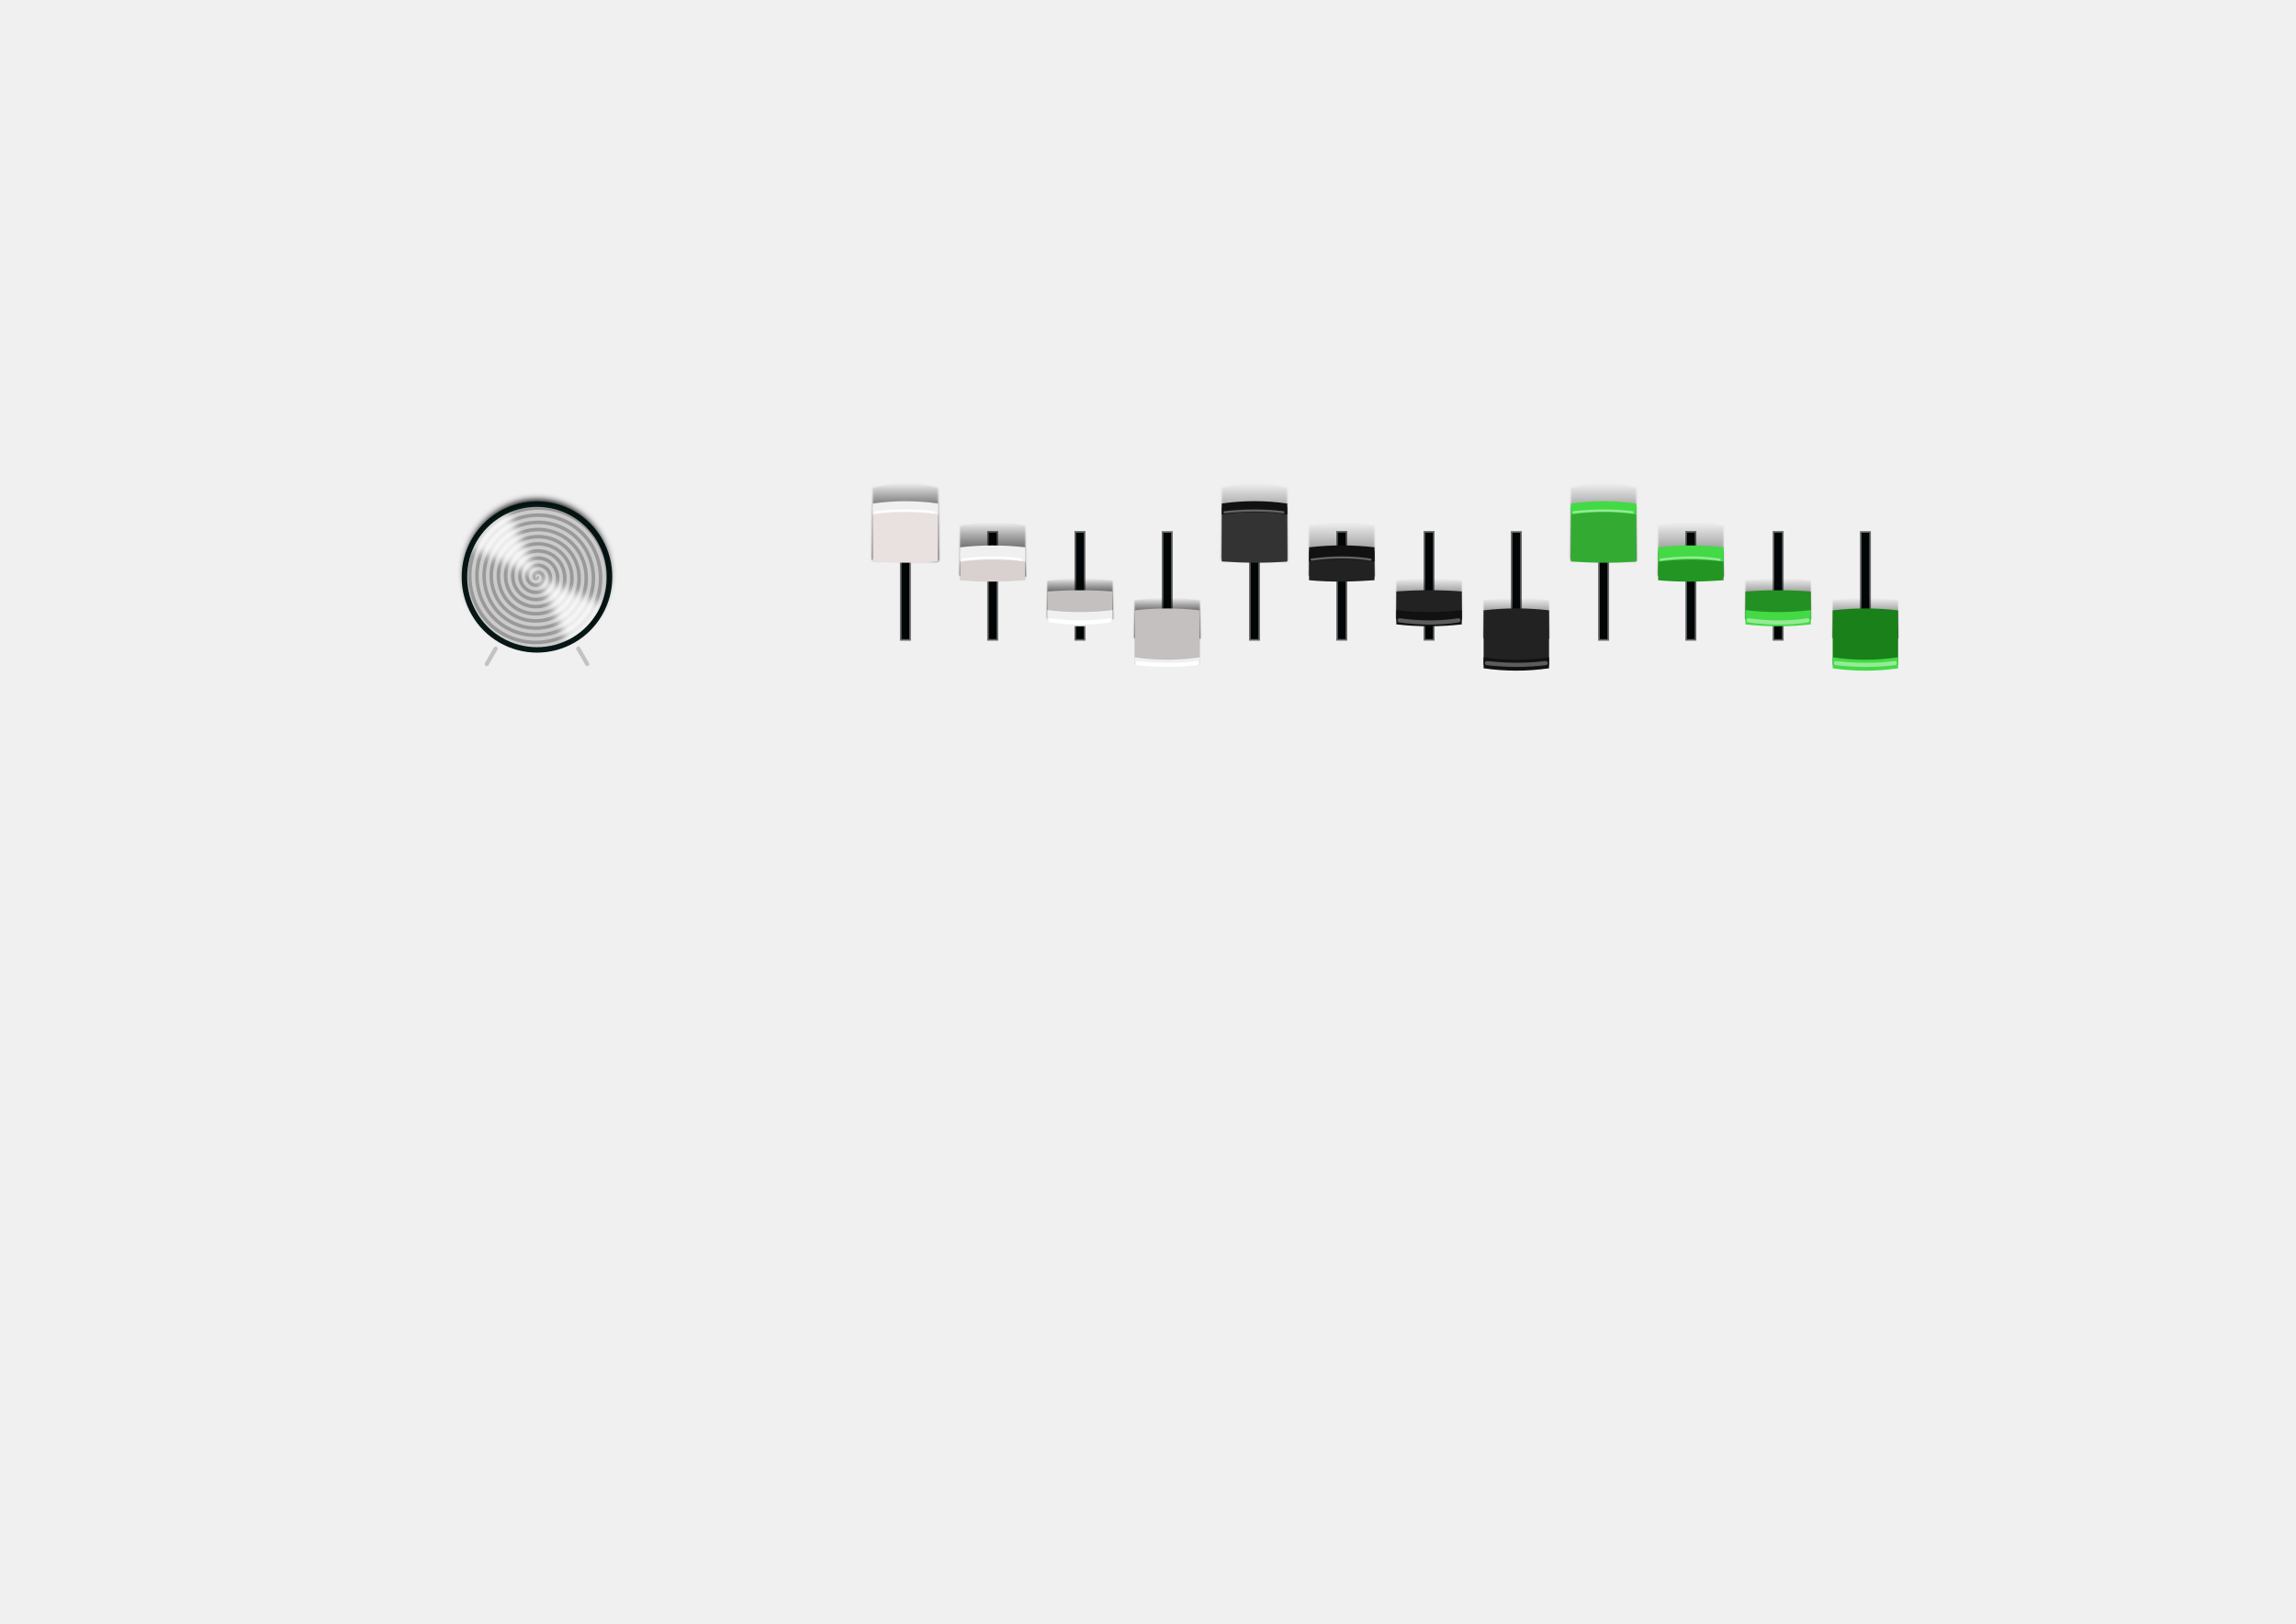
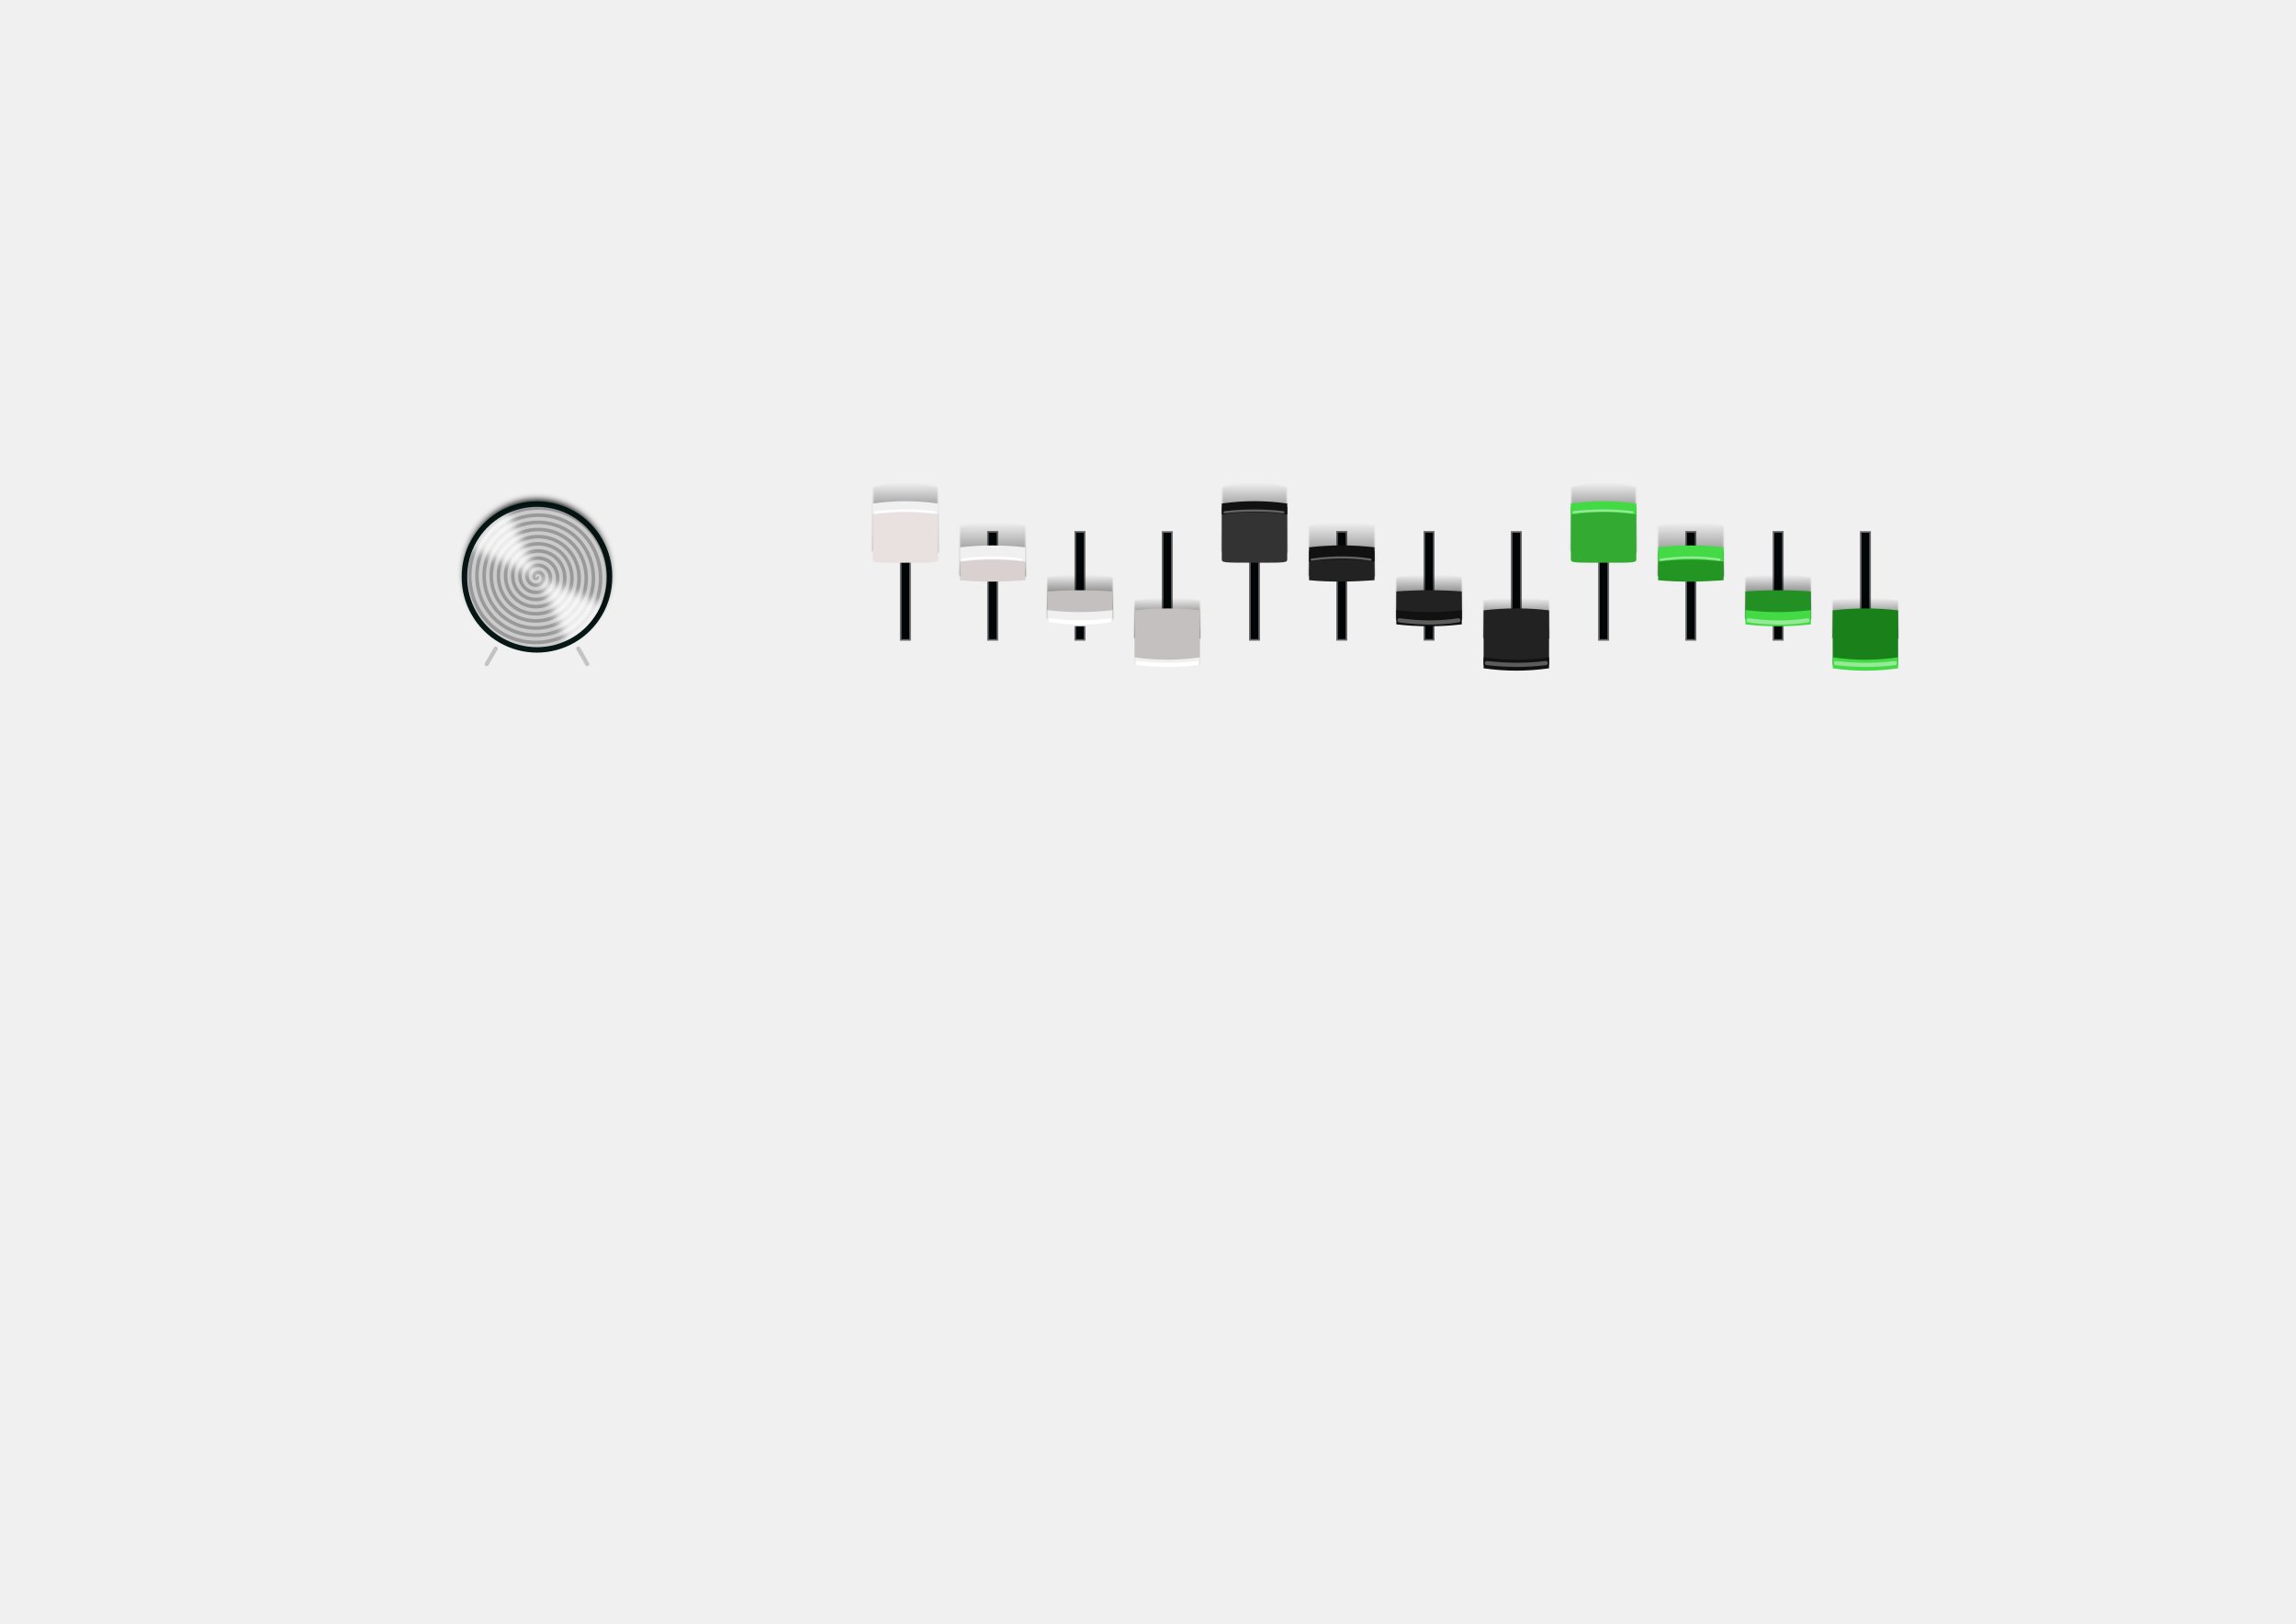
<svg xmlns="http://www.w3.org/2000/svg" xmlns:xlink="http://www.w3.org/1999/xlink" width="1052.362" height="744.094" id="svg2" version="1.1" style="display:inline">
  <defs id="defs4">
    <linearGradient id="linearGradient5118">
      <stop id="stop5120" offset="0" style="stop-color:#000000;stop-opacity:0;" />
      <stop id="stop5122" offset="1" style="stop-color:#000000;stop-opacity:1;" />
    </linearGradient>
    <linearGradient id="linearGradient5064">
      <stop id="stop5066" offset="0" style="stop-color:#000000;stop-opacity:1;" />
      <stop style="stop-color:#000000;stop-opacity:0.498;" offset="0.25" id="stop5070" />
      <stop id="stop5068" offset="1" style="stop-color:#000000;stop-opacity:0;" />
    </linearGradient>
-     <linearGradient id="linearGradient4936">
-       <stop style="stop-color:#000000;stop-opacity:1;" offset="0" id="stop4938" />
-       <stop style="stop-color:#000000;stop-opacity:0;" offset="1" id="stop4940" />
-     </linearGradient>
    <linearGradient id="linearGradient4926">
      <stop style="stop-color:#000000;stop-opacity:1;" offset="0" id="stop4928" />
      <stop style="stop-color:#000000;stop-opacity:0;" offset="1" id="stop4930" />
    </linearGradient>
    <linearGradient id="linearGradient4918">
      <stop style="stop-color:#000000;stop-opacity:0" offset="0" id="stop4920" />
      <stop style="stop-color:#000000;stop-opacity:0;" offset="1" id="stop4922" />
    </linearGradient>
    <filter id="filter3706" color-interpolation-filters="sRGB">
      <feGaussianBlur stdDeviation="2.315" id="feGaussianBlur3708" />
    </filter>
    <clipPath clipPathUnits="userSpaceOnUse" id="clipPath3740">
      <path transform="matrix(0.9619359,0,0,0.9449272,-25.86948,-20.59931)" d="m 323.571,305.932 a 36.786,37.448 0 1 1 -73.571,0 36.786,37.448 0 1 1 73.571,0 z" id="path3742" style="fill:#cccbcb;fill-opacity:1;stroke:none;display:inline" />
    </clipPath>
    <linearGradient xlink:href="#linearGradient4918" id="linearGradient4924" x1="407.96" y1="258.388" x2="416.863" y2="229.094" gradientUnits="userSpaceOnUse" />
    <linearGradient xlink:href="#linearGradient4926" id="linearGradient4932" x1="407.96" y1="258.388" x2="416.863" y2="229.094" gradientUnits="userSpaceOnUse" />
-     <linearGradient xlink:href="#linearGradient4936" id="linearGradient4944" x1="415" y1="257.075" x2="415" y2="223.849" gradientUnits="userSpaceOnUse" gradientTransform="matrix(1,0,0,1.075243,0,-19.34305)" />
    <linearGradient xlink:href="#linearGradient4936-8" id="linearGradient4944-9" x1="415" y1="257.075" x2="415" y2="223.849" gradientUnits="userSpaceOnUse" />
    <linearGradient id="linearGradient4936-8">
      <stop style="stop-color:#000000;stop-opacity:1;" offset="0" id="stop4938-6" />
      <stop style="stop-color:#000000;stop-opacity:0;" offset="1" id="stop4940-9" />
    </linearGradient>
-     <linearGradient gradientTransform="matrix(1,0,0,0.7487424,39.99996,71.76509)" y2="223.849" x2="415" y1="257.075" x1="415" gradientUnits="userSpaceOnUse" id="linearGradient4965" xlink:href="#linearGradient5064" />
    <linearGradient gradientTransform="matrix(1.001488,0,0,0.7487424,39.35732,71.76509)" y2="223.849" x2="415" y1="257.075" x1="415" gradientUnits="userSpaceOnUse" id="linearGradient4965-1" xlink:href="#linearGradient4936-8-2" />
    <linearGradient id="linearGradient4936-8-2">
      <stop style="stop-color:#000000;stop-opacity:1;" offset="0" id="stop4938-6-6" />
      <stop style="stop-color:#000000;stop-opacity:0;" offset="1" id="stop4940-9-6" />
    </linearGradient>
-     <linearGradient y2="223.849" x2="415" y1="257.075" x1="415" gradientTransform="matrix(1,0,0,0.5625258,79.99996,139.0667)" gradientUnits="userSpaceOnUse" id="linearGradient5005" xlink:href="#linearGradient4936-8-2" />
    <linearGradient y2="223.849" x2="415" y1="257.075" x1="415" gradientTransform="matrix(1.001488,0,0,0.5625258,79.38244,139.0667)" gradientUnits="userSpaceOnUse" id="linearGradient5005-0" xlink:href="#linearGradient4936-8-2-1" />
    <linearGradient id="linearGradient4936-8-2-1">
      <stop style="stop-color:#000000;stop-opacity:1;" offset="0" id="stop4938-6-6-1" />
      <stop style="stop-color:#000000;stop-opacity:0;" offset="1" id="stop4940-9-6-2" />
    </linearGradient>
    <linearGradient y2="223.849" x2="415" y1="257.075" x1="415" gradientTransform="matrix(1,0,0,0.5625258,119.9999,148.0727)" gradientUnits="userSpaceOnUse" id="linearGradient5043" xlink:href="#linearGradient4936-8-2-1" />
    <linearGradient xlink:href="#linearGradient4936-1" id="linearGradient4944-6" x1="415" y1="257.075" x2="415" y2="223.849" gradientUnits="userSpaceOnUse" gradientTransform="matrix(1,0,0,1.075243,0,-19.34305)" />
    <linearGradient id="linearGradient4936-1">
      <stop style="stop-color:#000000;stop-opacity:1;" offset="0" id="stop4938-2" />
      <stop style="stop-color:#000000;stop-opacity:0;" offset="1" id="stop4940-8" />
    </linearGradient>
    <linearGradient y2="240.462" x2="415" y1="240.462" x1="431" gradientTransform="matrix(1,0,0,1.075243,0,-19.34304)" gradientUnits="userSpaceOnUse" id="linearGradient5097" xlink:href="#linearGradient5118" spreadMethod="reflect" />
    <linearGradient xlink:href="#linearGradient5118" id="linearGradient5138" gradientUnits="userSpaceOnUse" gradientTransform="matrix(1,0,0,1.075243,-35.17857,-9.432324)" spreadMethod="reflect" x1="431" y1="240.462" x2="415" y2="240.462" />
-     <filter id="filter5210">
-       <feGaussianBlur stdDeviation="0.575" id="feGaussianBlur5212" />
-     </filter>
-     <filter id="filter5214">
-       <feGaussianBlur stdDeviation="0.48" id="feGaussianBlur5216" />
-     </filter>
-     <filter id="filter5218">
-       <feGaussianBlur stdDeviation="0.426" id="feGaussianBlur5220" />
-     </filter>
    <filter id="filter5222">
      <feGaussianBlur stdDeviation="0.426" id="feGaussianBlur5224" />
    </filter>
    <linearGradient xlink:href="#linearGradient4936-5" id="linearGradient4944-1" x1="415" y1="257.075" x2="415" y2="223.849" gradientUnits="userSpaceOnUse" gradientTransform="matrix(1,0,0,1.075243,0,-19.34305)" />
    <linearGradient id="linearGradient4936-5">
      <stop style="stop-color:#000000;stop-opacity:1;" offset="0" id="stop4938-27" />
      <stop style="stop-color:#000000;stop-opacity:0;" offset="1" id="stop4940-83" />
    </linearGradient>
    <filter color-interpolation-filters="sRGB" id="filter5210-6">
      <feGaussianBlur stdDeviation="0.575" id="feGaussianBlur5212-3" />
    </filter>
    <linearGradient gradientTransform="matrix(1,0,0,0.7487424,199.9998,71.76509)" y2="223.849" x2="415" y1="257.075" x1="415" gradientUnits="userSpaceOnUse" id="linearGradient4965-13" xlink:href="#linearGradient5064-2" />
    <linearGradient id="linearGradient5064-2">
      <stop id="stop5066-0" offset="0" style="stop-color:#000000;stop-opacity:1;" />
      <stop style="stop-color:#000000;stop-opacity:0.498;" offset="0.25" id="stop5070-2" />
      <stop id="stop5068-4" offset="1" style="stop-color:#000000;stop-opacity:0;" />
    </linearGradient>
    <filter color-interpolation-filters="sRGB" id="filter5214-4">
      <feGaussianBlur stdDeviation="0.48" id="feGaussianBlur5216-3" />
    </filter>
    <linearGradient y2="223.849" x2="415" y1="257.075" x1="415" gradientTransform="matrix(1,0,0,0.5625258,239.9998,139.0667)" gradientUnits="userSpaceOnUse" id="linearGradient5005-1" xlink:href="#linearGradient4936-8-2-12" />
    <linearGradient id="linearGradient4936-8-2-12">
      <stop style="stop-color:#000000;stop-opacity:1;" offset="0" id="stop4938-6-6-3" />
      <stop style="stop-color:#000000;stop-opacity:0;" offset="1" id="stop4940-9-6-1" />
    </linearGradient>
    <filter color-interpolation-filters="sRGB" id="filter5218-0">
      <feGaussianBlur stdDeviation="0.426" id="feGaussianBlur5220-4" />
    </filter>
    <linearGradient y2="223.849" x2="415" y1="257.075" x1="415" gradientTransform="matrix(1,0,0,0.5625258,279.9998,148.0727)" gradientUnits="userSpaceOnUse" id="linearGradient5043-2" xlink:href="#linearGradient4936-8-2-1-7" />
    <linearGradient id="linearGradient4936-8-2-1-7">
      <stop style="stop-color:#000000;stop-opacity:1;" offset="0" id="stop4938-6-6-1-7" />
      <stop style="stop-color:#000000;stop-opacity:0;" offset="1" id="stop4940-9-6-2-4" />
    </linearGradient>
    <filter color-interpolation-filters="sRGB" id="filter5222-4">
      <feGaussianBlur stdDeviation="0.426" id="feGaussianBlur5224-9" />
    </filter>
    <linearGradient y2="223.849" x2="415" y1="257.075" x1="415" gradientTransform="matrix(1,0,0,1.075243,159.9998,-19.34305)" gradientUnits="userSpaceOnUse" id="linearGradient5267" xlink:href="#linearGradient4936-5" />
-     <linearGradient y2="223.849" x2="415" y1="257.075" x1="415" gradientTransform="matrix(1,0,0,0.5625258,119.9999,148.0727)" gradientUnits="userSpaceOnUse" id="linearGradient5043-3" xlink:href="#linearGradient4936-8-2-1-2" />
-     <linearGradient id="linearGradient4936-8-2-1-2">
-       <stop style="stop-color:#000000;stop-opacity:1;" offset="0" id="stop4938-6-6-1-9" />
-       <stop style="stop-color:#000000;stop-opacity:0;" offset="1" id="stop4940-9-6-2-9" />
-     </linearGradient>
-     <filter color-interpolation-filters="sRGB" id="filter5222-6">
-       <feGaussianBlur stdDeviation="0.426" id="feGaussianBlur5224-1" />
-     </filter>
-     <linearGradient y2="223.849" x2="415" y1="257.075" x1="415" gradientTransform="matrix(1,0,0,0.5625258,79.99996,139.0667)" gradientUnits="userSpaceOnUse" id="linearGradient5005-2" xlink:href="#linearGradient4936-8-2-0" />
-     <linearGradient id="linearGradient4936-8-2-0">
-       <stop style="stop-color:#000000;stop-opacity:1;" offset="0" id="stop4938-6-6-4" />
-       <stop style="stop-color:#000000;stop-opacity:0;" offset="1" id="stop4940-9-6-5" />
-     </linearGradient>
-     <filter color-interpolation-filters="sRGB" id="filter5218-8">
-       <feGaussianBlur stdDeviation="0.426" id="feGaussianBlur5220-8" />
-     </filter>
-     <linearGradient gradientTransform="matrix(1,0,0,0.7487424,39.99996,71.76509)" y2="223.849" x2="415" y1="257.075" x1="415" gradientUnits="userSpaceOnUse" id="linearGradient4965-2" xlink:href="#linearGradient5064-7" />
    <linearGradient id="linearGradient5064-7">
      <stop id="stop5066-8" offset="0" style="stop-color:#000000;stop-opacity:1;" />
      <stop style="stop-color:#000000;stop-opacity:0.498;" offset="0.25" id="stop5070-0" />
      <stop id="stop5068-47" offset="1" style="stop-color:#000000;stop-opacity:0;" />
    </linearGradient>
-     <filter color-interpolation-filters="sRGB" id="filter5214-1">
-       <feGaussianBlur stdDeviation="0.48" id="feGaussianBlur5216-9" />
-     </filter>
    <linearGradient xlink:href="#linearGradient4936-7" id="linearGradient4944-8" x1="415" y1="257.075" x2="415" y2="223.849" gradientUnits="userSpaceOnUse" gradientTransform="matrix(1,0,0,1.075243,0,-19.34305)" />
    <linearGradient id="linearGradient4936-7">
      <stop style="stop-color:#000000;stop-opacity:1;" offset="0" id="stop4938-7" />
      <stop style="stop-color:#000000;stop-opacity:0;" offset="1" id="stop4940-7" />
    </linearGradient>
-     <filter color-interpolation-filters="sRGB" id="filter5210-64">
-       <feGaussianBlur stdDeviation="0.575" id="feGaussianBlur5212-6" />
-     </filter>
-     <linearGradient y2="223.849" x2="415" y1="257.075" x1="415" gradientTransform="matrix(1,0,0,1.075243,0,-19.34305)" gradientUnits="userSpaceOnUse" id="linearGradient5380" xlink:href="#linearGradient4936-7" />
    <linearGradient y2="223.849" x2="415" y1="257.075" x1="415" gradientTransform="matrix(1,0,0,0.5625258,439.9998,148.0727)" gradientUnits="userSpaceOnUse" id="linearGradient5043-2-8" xlink:href="#linearGradient4936-8-2-1-7-0" />
    <linearGradient id="linearGradient4936-8-2-1-7-0">
      <stop style="stop-color:#000000;stop-opacity:1;" offset="0" id="stop4938-6-6-1-7-9" />
      <stop style="stop-color:#000000;stop-opacity:0;" offset="1" id="stop4940-9-6-2-4-4" />
    </linearGradient>
    <filter color-interpolation-filters="sRGB" id="filter5222-4-6">
      <feGaussianBlur stdDeviation="0.426" id="feGaussianBlur5224-9-7" />
    </filter>
    <linearGradient y2="223.849" x2="415" y1="257.075" x1="415" gradientTransform="matrix(1,0,0,0.5625258,399.9998,139.0667)" gradientUnits="userSpaceOnUse" id="linearGradient5005-1-4" xlink:href="#linearGradient4936-8-2-12-0" />
    <linearGradient id="linearGradient4936-8-2-12-0">
      <stop style="stop-color:#000000;stop-opacity:1;" offset="0" id="stop4938-6-6-3-8" />
      <stop style="stop-color:#000000;stop-opacity:0;" offset="1" id="stop4940-9-6-1-6" />
    </linearGradient>
    <filter color-interpolation-filters="sRGB" id="filter5218-0-0">
      <feGaussianBlur stdDeviation="0.426" id="feGaussianBlur5220-4-1" />
    </filter>
    <linearGradient gradientTransform="matrix(1,0,0,0.7487424,359.9998,71.76509)" y2="223.849" x2="415" y1="257.075" x1="415" gradientUnits="userSpaceOnUse" id="linearGradient4965-13-9" xlink:href="#linearGradient5064-2-4" />
    <linearGradient id="linearGradient5064-2-4">
      <stop id="stop5066-0-7" offset="0" style="stop-color:#000000;stop-opacity:1;" />
      <stop style="stop-color:#000000;stop-opacity:0.498;" offset="0.25" id="stop5070-2-8" />
      <stop id="stop5068-4-8" offset="1" style="stop-color:#000000;stop-opacity:0;" />
    </linearGradient>
    <filter color-interpolation-filters="sRGB" id="filter5214-4-8">
      <feGaussianBlur stdDeviation="0.48" id="feGaussianBlur5216-3-3" />
    </filter>
    <linearGradient y2="223.849" x2="415" y1="257.075" x1="415" gradientTransform="matrix(1,0,0,1.075243,159.9998,-19.34305)" gradientUnits="userSpaceOnUse" id="linearGradient5267-0" xlink:href="#linearGradient4936-5-8" />
    <linearGradient id="linearGradient4936-5-8">
      <stop style="stop-color:#000000;stop-opacity:1;" offset="0" id="stop4938-27-2" />
      <stop style="stop-color:#000000;stop-opacity:0;" offset="1" id="stop4940-83-5" />
    </linearGradient>
    <filter color-interpolation-filters="sRGB" id="filter5210-6-5">
      <feGaussianBlur stdDeviation="0.575" id="feGaussianBlur5212-3-9" />
    </filter>
    <linearGradient y2="223.849" x2="415" y1="257.075" x1="415" gradientTransform="matrix(1,0,0,1.075243,-398.6202,-239.3314)" gradientUnits="userSpaceOnUse" id="linearGradient5498" xlink:href="#linearGradient4936-5-8" />
    <linearGradient xlink:href="#linearGradient4936-5-8" id="linearGradient5634" gradientUnits="userSpaceOnUse" gradientTransform="matrix(1,0,0,1.075243,319.9998,-19.34305)" x1="415" y1="257.075" x2="415" y2="223.849" />
    <filter id="filter5695">
      <feGaussianBlur stdDeviation="1.758" id="feGaussianBlur5697" />
    </filter>
+     <linearGradient y2="223.849" x2="415" y1="257.075" x1="415" gradientTransform="matrix(1,0,0,0.5625258,79.99996,139.0667)" gradientUnits="userSpaceOnUse" id="linearGradient5005-01" xlink:href="#linearGradient4936-8-2-01" />
+     <linearGradient id="linearGradient4936-8-2-01">
+       <stop style="stop-color:#000000;stop-opacity:1;" offset="0" id="stop4938-6-6-37" />
+       <stop style="stop-color:#000000;stop-opacity:0;" offset="1" id="stop4940-9-6-7" />
+     </linearGradient>
+     <filter color-interpolation-filters="sRGB" id="filter5218-2">
+       <feGaussianBlur stdDeviation="0.426" id="feGaussianBlur5220-6" />
+     </filter>
+     <linearGradient y2="223.849" x2="415" y1="257.075" x1="415" gradientTransform="matrix(1,0,0,0.5625258,79.99996,139.0667)" gradientUnits="userSpaceOnUse" id="linearGradient3131" xlink:href="#linearGradient4936-8-2-01" />
+     <linearGradient gradientTransform="matrix(1,0,0,0.7487424,39.99996,71.76509)" y2="223.849" x2="415" y1="257.075" x1="415" gradientUnits="userSpaceOnUse" id="linearGradient4965-4" xlink:href="#linearGradient5064-4" />
+     <linearGradient id="linearGradient5064-4">
+       <stop id="stop5066-3" offset="0" style="stop-color:#000000;stop-opacity:1;" />
+       <stop style="stop-color:#000000;stop-opacity:0.498;" offset="0.25" id="stop5070-9" />
+       <stop id="stop5068-7" offset="1" style="stop-color:#000000;stop-opacity:0;" />
+     </linearGradient>
+     <filter color-interpolation-filters="sRGB" id="filter5214-2">
+       <feGaussianBlur stdDeviation="0.48" id="feGaussianBlur5216-5" />
+     </filter>
+     <linearGradient y2="223.849" x2="415" y1="257.075" x1="415" gradientTransform="matrix(1,0,0,0.7487424,39.99996,71.76509)" gradientUnits="userSpaceOnUse" id="linearGradient3176" xlink:href="#linearGradient5064-4" />
+     <linearGradient xlink:href="#linearGradient4936-4" id="linearGradient4944-0" x1="415" y1="257.075" x2="415" y2="223.849" gradientUnits="userSpaceOnUse" gradientTransform="matrix(1,0,0,1.075243,0,-19.34305)" />
+     <linearGradient id="linearGradient4936-4">
+       <stop style="stop-color:#000000;stop-opacity:1;" offset="0" id="stop4938-1" />
+       <stop style="stop-color:#000000;stop-opacity:0;" offset="1" id="stop4940-1" />
+     </linearGradient>
+     <filter color-interpolation-filters="sRGB" id="filter5210-3">
+       <feGaussianBlur stdDeviation="0.575" id="feGaussianBlur5212-5" />
+     </filter>
+     <linearGradient y2="223.849" x2="415" y1="257.075" x1="415" gradientTransform="matrix(1,0,0,1.075243,4.8672461e-8,-19.34305)" gradientUnits="userSpaceOnUse" id="linearGradient3222" xlink:href="#linearGradient4936-4" />
  </defs>
  <g id="layer2" style="display:none">
    <rect style="fill:#e4080a;fill-opacity:1;stroke:#000000;stroke-width:0;stroke-linecap:butt;stroke-linejoin:miter;stroke-miterlimit:4;stroke-opacity:0.557;stroke-dasharray:none;stroke-dashoffset:0" id="rect2816" width="874.507" height="211.685" x="23.639" y="198.966" />
  </g>
  <g id="layer11">
-     <path style="fill:url(#linearGradient4944);fill-opacity:1;stroke:none;filter:url(#filter5210)" d="m 400,256.558 0,-33 c 11.508,-2.602 17.267,-3.223 30,0 l 0,33.516 -30,-0.516 z" id="path4934" />
-     <path style="fill:url(#linearGradient4965);fill-opacity:1;stroke:none;display:inline;filter:url(#filter5214)" d="m 440,263.888 0,-22.993 c 11.508,-1.812 17.267,-2.244 30,0 l 0,23.352 -30,-0.36 z" id="path4934-1" />
-     <path style="fill:url(#linearGradient5005);fill-opacity:1;stroke:none;display:inline;filter:url(#filter5218)" d="m 480,283.408 0,-17.274 c 11.508,-1.361 17.267,-1.686 30,0 l 0,17.544 -30,-0.27 z" id="path4934-1-8" />
    <path style="fill:url(#linearGradient5043);fill-opacity:1;stroke:none;display:inline;filter:url(#filter5222)" d="m 520,292.414 0,-17.274 c 11.508,-1.361 17.267,-1.686 30,0 l 0,17.544 -30,-0.27 z" id="path4934-1-8-5" />
-     <path style="fill:url(#linearGradient5267);fill-opacity:1;stroke:none;display:inline;filter:url(#filter5210-6)" d="m 560,256.558 0,-33 c 11.508,-2.602 17.267,-3.223 30,0 l 0,33.516 -30,-0.516 z" id="path4934-6" />
+     <path style="fill:url(#linearGradient5267);fill-opacity:1;stroke:none;display:inline;filter:url(#filter5210-6)" d="m 560,256.558 0,-33 c 11.508,-2.602 17.267,-3.223 30,0 l 0,33.516 -30,-0.516 z" id="path4934-6" transform="matrix(0.9847474,0,0,0.896009,8.770426,22.87691)" />
    <path style="fill:url(#linearGradient4965-13);fill-opacity:1;stroke:none;display:inline;filter:url(#filter5214-4)" d="m 600,263.888 0,-22.993 c 11.508,-1.812 17.267,-2.244 30,0 l 0,23.352 -30,-0.36 z" id="path4934-1-4" />
-     <path style="fill:url(#linearGradient5005-1);fill-opacity:1;stroke:none;display:inline;filter:url(#filter5218-0)" d="m 640,283.408 0,-17.274 c 11.508,-1.361 17.267,-1.686 30,0 l 0,17.544 -30,-0.27 z" id="path4934-1-8-2" />
+     <path style="fill:url(#linearGradient5005-1);fill-opacity:1;stroke:none;display:inline;filter:url(#filter5218-0)" d="m 640,283.408 0,-17.274 c 11.508,-1.361 17.267,-1.686 30,0 l 0,17.544 -30,-0.27 z" id="path4934-1-8-2" transform="matrix(1,0,0,1.085105,0,-24.22934)" />
    <path style="fill:url(#linearGradient5043-2);fill-opacity:1;stroke:none;display:inline;filter:url(#filter5222-4)" d="m 680,292.414 0,-17.274 c 11.508,-1.361 17.267,-1.686 30,0 l 0,17.544 -30,-0.27 z" id="path4934-1-8-5-3" />
-     <path style="fill:url(#linearGradient5380);fill-opacity:1;stroke:none;display:inline;filter:url(#filter5210-64)" d="m 400,256.558 0,-33 c 11.508,-2.602 17.267,-3.223 30,0 l 0,33.516 -30,-0.516 z" id="path4934-9" />
-     <path style="fill:url(#linearGradient4965-2);fill-opacity:1;stroke:none;display:inline;filter:url(#filter5214-1)" d="m 440,263.888 0,-22.993 c 11.508,-1.812 17.267,-2.244 30,0 l 0,23.352 -30,-0.36 z" id="path4934-1-49" />
-     <path style="fill:url(#linearGradient5005-2);fill-opacity:1;stroke:none;display:inline;filter:url(#filter5218-8)" d="m 480,283.408 0,-17.274 c 11.508,-1.361 17.267,-1.686 30,0 l 0,17.544 -30,-0.27 z" id="path4934-1-8-50" />
-     <path style="fill:url(#linearGradient5043-3);fill-opacity:1;stroke:none;display:inline;filter:url(#filter5222-6)" d="m 520,292.414 0,-17.274 c 11.508,-1.361 17.267,-1.686 30,0 l 0,17.544 -30,-0.27 z" id="path4934-1-8-5-4" />
-     <rect style="fill:none;stroke:none;display:inline" id="white_0-5" width="40" height="90" x="395" y="221.594" />
-     <rect style="fill:none;stroke:none;display:inline" id="white_1-1" width="40" height="90" x="435" y="221.594" />
-     <rect style="fill:none;stroke:none;display:inline" id="white_2-0" width="40" height="90" x="475" y="221.594" />
-     <path style="fill:url(#linearGradient5634);fill-opacity:1;stroke:none;display:inline;filter:url(#filter5210-6-5)" d="m 720,256.558 0,-33 c 11.508,-2.602 17.267,-3.223 30,0 l 0,33.516 -30,-0.516 z" id="path4934-6-1" />
+     <path style="fill:url(#linearGradient5634);fill-opacity:1;stroke:none;display:inline;filter:url(#filter5210-6-5)" d="m 720,256.558 0,-33 c 11.508,-2.602 17.267,-3.223 30,0 l 0,33.516 -30,-0.516 z" id="path4934-6-1" transform="matrix(0.9847474,0,0,0.896009,11.21085,22.87691)" />
    <path style="fill:url(#linearGradient4965-13-9);fill-opacity:1;stroke:none;display:inline;filter:url(#filter5214-4-8)" d="m 760,263.888 0,-22.993 c 11.508,-1.812 17.267,-2.244 30,0 l 0,23.352 -30,-0.36 z" id="path4934-1-4-6" />
-     <path style="fill:url(#linearGradient5005-1-4);fill-opacity:1;stroke:none;display:inline;filter:url(#filter5218-0-0)" d="m 800,283.408 0,-17.274 c 11.508,-1.361 17.267,-1.686 30,0 l 0,17.544 -30,-0.27 z" id="path4934-1-8-2-1" />
+     <path style="fill:url(#linearGradient5005-1-4);fill-opacity:1;stroke:none;display:inline;filter:url(#filter5218-0-0)" d="m 800,283.408 0,-17.274 c 11.508,-1.361 17.267,-1.686 30,0 l 0,17.544 -30,-0.27 z" id="path4934-1-8-2-1" transform="matrix(1,0,0,1.085105,0,-24.22934)" />
    <path style="fill:url(#linearGradient5043-2-8);fill-opacity:1;stroke:none;display:inline;filter:url(#filter5222-4-6)" d="m 840,292.414 0,-17.274 c 11.508,-1.361 17.267,-1.686 30,0 l 0,17.544 -30,-0.27 z" id="path4934-1-8-5-3-2" />
    <path style="fill:#000000;fill-opacity:1;stroke:none;display:inline;filter:url(#filter5695)" id="path4065-2" d="m 323.571,305.932 a 36.786,37.448 0 1 1 -73.571,0 36.786,37.448 0 1 1 73.571,0 z" transform="matrix(0.903395,0,0,0.8874163,-12.95675,-9.163013)" />
+     <path style="fill:url(#linearGradient3131);fill-opacity:1;stroke:none;display:inline;filter:url(#filter5218-2)" d="m 480,283.408 0,-17.274 c 11.508,-1.361 17.267,-1.686 30,0 l 0,17.544 -30,-0.27 z" id="path4934-1-8" transform="matrix(1,0,0,1.085105,0,-24.22934)" />
+     <path style="fill:url(#linearGradient3176);fill-opacity:1;stroke:none;display:inline;filter:url(#filter5214-2)" d="m 440,263.888 0,-22.993 c 11.508,-1.812 17.267,-2.244 30,0 l 0,23.352 -30,-0.36 z" id="path4934-1" />
+     <path style="fill:url(#linearGradient3222);fill-opacity:1;stroke:none;display:inline;filter:url(#filter5210-3)" d="m 400,256.558 0,-33 c 11.508,-2.602 17.267,-3.223 30,0 l 0,33.516 -30,-0.516 z" id="path4934" transform="matrix(0.9847474,0,0,0.896009,6.329846,22.87691)" />
  </g>
  <g id="layer1" transform="translate(0,-308.2677)" style="display:inline">
    <rect style="fill:#000607;fill-opacity:1;stroke:#000000;stroke-width:1.456;stroke-linecap:butt;stroke-linejoin:miter;stroke-miterlimit:4;stroke-opacity:0.557;stroke-dasharray:none;stroke-dashoffset:0" id="rect3594-0-0" width="3.574" height="48.779" x="413.213" y="552.377" />
-     <path style="fill:#e9e0e0;fill-opacity:1;stroke:none" d="m 400,565.587 0,-25 30,0 0,25 c -10,0.845 -20,0.666 -30,0 z" id="path3786-0" />
+     <path style="fill:#e9e0e0;fill-opacity:1;stroke:none" d="m 400,564.29 0,-23.703 30,0 0,23.703 c 0,1.96 2.2e-4,1.827 -15,1.864 -15,0.036 -15,0.031 -15,-1.864 z" id="path3786-0" />
    <path style="fill:#f0f0f0;fill-opacity:1;stroke:none" d="m 400,544.082 c 10,-1.494 20,-1.494 30,0 l 0,-5.051 c -10,-1.444 -20,-1.444 -30,0 l 0,5.051 z" id="path3792-0" />
    <rect style="fill:#000607;fill-opacity:1;stroke:#000000;stroke-width:1.456;stroke-linecap:butt;stroke-linejoin:miter;stroke-miterlimit:4;stroke-opacity:0.557;stroke-dasharray:none;stroke-dashoffset:0" id="rect3594-0-8-3" width="3.574" height="48.779" x="453.213" y="552.362" />
    <path style="fill:#d9d0d0;fill-opacity:1;stroke:none" d="m 440,574.176 c 10.096,0.963 20.071,0.713 30,0 l 0,-13.303 -30,0 0,13.303 z" id="path3808-3" />
    <path style="fill:#f0f0f0;fill-opacity:1;stroke:none" d="m 440,565.65 c 10,-1.214 20,-1.214 30,0 l 0,-6.562 c -10,-1.145 -20,-1.145 -30,0 l 0,6.562 z" id="path3810-5" />
    <rect style="fill:#000607;fill-opacity:1;stroke:#000000;stroke-width:1.456;stroke-linecap:butt;stroke-linejoin:miter;stroke-miterlimit:4;stroke-opacity:0.557;stroke-dasharray:none;stroke-dashoffset:0" id="rect3594-0-8-4-1" width="3.574" height="48.779" x="493.213" y="-601.141" transform="scale(1,-1)" />
    <path style="fill:#c4c0c0;fill-opacity:1;stroke:none" d="m 480,579.326 c 10.082,-0.742 20.086,-0.773 30,0 l 0,13.303 -30,0 0,-13.303 z" id="path3808-9-0" />
    <path style="fill:#f0f0f0;fill-opacity:1;stroke:none" d="m 480,587.853 c 10,1.214 20,1.214 30,0 l 0,6.562 c -10,1.145 -20,1.145 -30,0 l 0,-6.562 z" id="path3810-7-0" />
    <rect style="fill:#000607;fill-opacity:1;stroke:#000000;stroke-width:1.456;stroke-linecap:butt;stroke-linejoin:miter;stroke-miterlimit:4;stroke-opacity:0.557;stroke-dasharray:none;stroke-dashoffset:0" id="rect3594-0-1-9" width="3.574" height="48.779" x="533.214" y="-601.192" transform="scale(1,-1)" />
    <path style="fill:#c4c0c0;fill-opacity:1;stroke:none" d="m 520,587.981 10e-4,25 30,0 0,-25 c -10.085,-1.193 -20.085,-1.164 -30.001,0 z" id="path3786-4-5" />
    <path style="fill:#f0f0f0;fill-opacity:1;stroke:none" d="m 520.001,609.487 c 10,1.494 20,1.494 30,0 l 0,5.051 c -10,1.444 -20,1.444 -30,0 l 0,-5.051 z" id="path3792-9-9" />
    <path style="fill:none;stroke:#ffffff;stroke-width:1px;stroke-linecap:round;stroke-linejoin:miter;stroke-opacity:1" d="m 401.25,543.034 c 9.221,-1.047 18.22,-1.096 26.964,0" id="path3918-8" />
    <path style="fill:none;stroke:#ffffff;stroke-width:1px;stroke-linecap:round;stroke-linejoin:miter;stroke-opacity:1" d="m 441.203,564.747 c 9.302,-1.29 18.307,-1.357 26.964,0" id="path3918-5-2" />
    <path style="fill:none;stroke:#ffffff;stroke-width:1.9;stroke-linecap:round;stroke-linejoin:miter;stroke-miterlimit:4;stroke-opacity:1;stroke-dasharray:none" d="m 481.484,592.554 c 9.302,1.29 18.307,1.357 26.964,0" id="path3918-5-0-0" />
    <path style="fill:none;stroke:#ffffff;stroke-width:1.9;stroke-linecap:round;stroke-linejoin:miter;stroke-miterlimit:4;stroke-opacity:1;stroke-dasharray:none" d="m 521.519,612.152 c 9.221,1.047 18.22,1.096 26.964,0" id="path3918-2-8" />
    <rect style="fill:#000607;fill-opacity:1;stroke:#000000;stroke-width:1.456;stroke-linecap:butt;stroke-linejoin:miter;stroke-miterlimit:4;stroke-opacity:0.557;stroke-dasharray:none;stroke-dashoffset:0" id="rect3594-0-0-4" width="3.574" height="48.779" x="573.213" y="552.362" />
-     <path style="fill:#333333;fill-opacity:1;stroke:none" d="m 560,565.573 0,-25 30,0 0,25 c -10,0.845 -20,0.666 -30,0 z" id="path3786-0-4" />
+     <path style="fill:#333333;fill-opacity:1;stroke:none" d="m 560,564.29 0,-23.717 30,0 0,23.717 c 0,1.872 0,1.872 -15,1.849 -15,-0.023 -15,0.037 -15,-1.849 z" id="path3786-0-4" />
    <path style="fill:#111111;fill-opacity:1;stroke:none" d="m 560,544.067 c 10,-1.494 20,-1.494 30,0 l 0,-5.051 c -10,-1.444 -20,-1.444 -30,0 l 0,5.051 z" id="path3792-0-1" />
    <rect style="fill:#000607;fill-opacity:1;stroke:#000000;stroke-width:1.456;stroke-linecap:butt;stroke-linejoin:miter;stroke-miterlimit:4;stroke-opacity:0.557;stroke-dasharray:none;stroke-dashoffset:0" id="rect3594-0-8-3-6" width="3.574" height="48.779" x="613.213" y="552.348" />
    <path style="fill:#222222;fill-opacity:1;stroke:none" d="m 600,574.162 c 10.096,0.963 20.071,0.713 30,0 l 0,-13.303 -30,0 0,13.303 z" id="path3808-3-4" />
    <path style="fill:#111111;fill-opacity:1;stroke:none" d="m 600,565.635 c 10,-1.214 20,-1.214 30,0 l 0,-6.562 c -10,-1.145 -20,-1.145 -30,0 l 0,6.562 z" id="path3810-5-1" />
    <rect style="fill:#000607;fill-opacity:1;stroke:#000000;stroke-width:1.456;stroke-linecap:butt;stroke-linejoin:miter;stroke-miterlimit:4;stroke-opacity:0.557;stroke-dasharray:none;stroke-dashoffset:0" id="rect3594-0-8-4-1-0" width="3.574" height="48.779" x="653.213" y="-601.126" transform="scale(1,-1)" />
    <path style="fill:#222222;fill-opacity:1;stroke:none" d="m 640,579.312 c 10.082,-0.742 20.086,-0.773 30,0 l 0,13.303 -30,0 0,-13.303 z" id="path3808-9-0-3" />
    <path style="fill:#111111;fill-opacity:1;stroke:none" d="m 640,587.839 c 10,1.214 20,1.214 30,0 l 0,6.562 c -10,1.145 -20,1.145 -30,0 l 0,-6.562 z" id="path3810-7-0-3" />
    <rect style="fill:#000607;fill-opacity:1;stroke:#000000;stroke-width:1.456;stroke-linecap:butt;stroke-linejoin:miter;stroke-miterlimit:4;stroke-opacity:0.557;stroke-dasharray:none;stroke-dashoffset:0" id="rect3594-0-1-9-1" width="3.574" height="48.779" x="693.214" y="-601.177" transform="scale(1,-1)" />
    <path style="fill:#222222;fill-opacity:1;stroke:none" d="m 680,587.967 10e-4,25 30,0 0,-25 c -10.085,-1.193 -20.085,-1.164 -30.001,0 z" id="path3786-4-5-5" />
    <path style="fill:#111111;fill-opacity:1;stroke:none" d="m 680.001,609.472 c 10,1.494 20,1.494 30,0 l 0,5.051 c -10,1.444 -20,1.444 -30,0 l 0,-5.051 z" id="path3792-9-9-7" />
    <path style="fill:none;stroke:#888888;stroke-width:1px;stroke-linecap:round;stroke-linejoin:miter;stroke-opacity:0.69" d="m 561.25,543.019 c 9.221,-1.047 18.22,-1.096 26.964,0" id="path3918-8-4" />
    <path style="fill:none;stroke:#888888;stroke-width:1px;stroke-linecap:round;stroke-linejoin:miter;stroke-opacity:0.69" d="m 601.203,564.733 c 9.302,-1.29 18.307,-1.357 26.964,0" id="path3918-5-2-8" />
    <path style="fill:none;stroke:#888888;stroke-width:1.9;stroke-linecap:round;stroke-linejoin:miter;stroke-miterlimit:4;stroke-opacity:0.635;stroke-dasharray:none" d="m 641.484,592.54 c 9.302,1.29 18.307,1.357 26.964,0" id="path3918-5-0-0-6" />
    <path style="fill:none;stroke:#888888;stroke-width:1.9;stroke-linecap:round;stroke-linejoin:miter;stroke-miterlimit:4;stroke-opacity:0.635;stroke-dasharray:none" d="m 681.519,612.137 c 9.221,1.047 18.22,1.096 26.964,0" id="path3918-2-8-5" />
    <rect style="fill:#000607;fill-opacity:1;stroke:#000000;stroke-width:1.456;stroke-linecap:butt;stroke-linejoin:miter;stroke-miterlimit:4;stroke-opacity:0.557;stroke-dasharray:none;stroke-dashoffset:0" id="rect3594-0-0-4-0" width="3.574" height="48.779" x="733.213" y="552.377" />
-     <path style="fill:#33ab33;fill-opacity:1;stroke:none" d="m 720,565.587 0,-25 30,0 0,25 c -10,0.845 -20,0.666 -30,0 z" id="path3786-0-4-7" />
+     <path style="fill:#33ab33;fill-opacity:1;stroke:none" d="m 720,564.29 0,-23.703 30,0 0,23.703 c 0,1.872 0,1.872 -15,1.863 -15,-0.009 -15,0.009 -15,-1.863 z" id="path3786-0-4-7" />
    <path style="fill:#43da45;fill-opacity:1;stroke:none" d="m 720,544.082 c 10,-1.494 20,-1.494 30,0 l 0,-5.051 c -10,-1.444 -20,-1.444 -30,0 l 0,5.051 z" id="path3792-0-1-1" />
    <rect style="fill:#000607;fill-opacity:1;stroke:#000000;stroke-width:1.456;stroke-linecap:butt;stroke-linejoin:miter;stroke-miterlimit:4;stroke-opacity:0.557;stroke-dasharray:none;stroke-dashoffset:0" id="rect3594-0-8-3-6-5" width="3.574" height="48.779" x="773.213" y="552.362" />
    <path style="fill:#229522;fill-opacity:1;stroke:none" d="m 760,574.176 c 10.096,0.963 20.071,0.713 30,0 l 0,-13.303 -30,0 0,13.303 z" id="path3808-3-4-0" />
    <path style="fill:#43da45;fill-opacity:1;stroke:none" d="m 760,565.65 c 10,-1.214 20,-1.214 30,0 l 0,-6.562 c -10,-1.145 -20,-1.145 -30,0 l 0,6.562 z" id="path3810-5-1-8" />
    <rect style="fill:#000607;fill-opacity:1;stroke:#000000;stroke-width:1.456;stroke-linecap:butt;stroke-linejoin:miter;stroke-miterlimit:4;stroke-opacity:0.557;stroke-dasharray:none;stroke-dashoffset:0" id="rect3594-0-8-4-1-0-2" width="3.574" height="48.779" x="813.213" y="-601.141" transform="scale(1,-1)" />
    <path style="fill:#229022;fill-opacity:1;stroke:none" d="m 800,579.326 c 10.082,-0.742 20.086,-0.773 30,0 l 0,13.303 -30,0 0,-13.303 z" id="path3808-9-0-3-9" />
    <path style="fill:#43da45;fill-opacity:1;stroke:none" d="m 800,587.853 c 10,1.214 20,1.214 30,0 l 0,6.562 c -10,1.145 -20,1.145 -30,0 l 0,-6.562 z" id="path3810-7-0-3-8" />
    <rect style="fill:#000607;fill-opacity:1;stroke:#000000;stroke-width:1.456;stroke-linecap:butt;stroke-linejoin:miter;stroke-miterlimit:4;stroke-opacity:0.557;stroke-dasharray:none;stroke-dashoffset:0" id="rect3594-0-1-9-1-2" width="3.574" height="48.779" x="853.214" y="-601.192" transform="scale(1,-1)" />
    <path style="fill:#1a801a;fill-opacity:1;stroke:none" d="m 840,587.981 10e-4,25 30,0 0,-25 c -10.085,-1.193 -20.085,-1.164 -30.001,0 z" id="path3786-4-5-5-4" />
    <path style="fill:#43da45;fill-opacity:1;stroke:none" d="m 840.001,609.487 c 10,1.494 20,1.494 30,0 l 0,5.051 c -10,1.444 -20,1.444 -30,0 l 0,-5.051 z" id="path3792-9-9-7-5" />
    <path style="fill:none;stroke:#ffffff;stroke-width:1px;stroke-linecap:round;stroke-linejoin:miter;stroke-opacity:0.439" d="m 721.25,543.034 c 9.221,-1.047 18.22,-1.096 26.964,0" id="path3918-8-4-8" />
    <path style="fill:none;stroke:#ffffff;stroke-width:1px;stroke-linecap:round;stroke-linejoin:miter;stroke-opacity:0.439" d="m 761.203,564.747 c 9.302,-1.29 18.307,-1.357 26.964,0" id="path3918-5-2-8-6" />
    <path style="fill:none;stroke:#ffffff;stroke-width:1.9;stroke-linecap:round;stroke-linejoin:miter;stroke-miterlimit:4;stroke-opacity:0.439;stroke-dasharray:none" d="m 801.484,592.554 c 9.302,1.29 18.307,1.357 26.964,0" id="path3918-5-0-0-6-9" />
    <path style="fill:none;stroke:#ffffff;stroke-width:1.9;stroke-linecap:round;stroke-linejoin:miter;stroke-miterlimit:4;stroke-opacity:0.439;stroke-dasharray:none" d="m 841.519,612.152 c 9.221,1.047 18.22,1.096 26.964,0" id="path3918-2-8-5-7" />
    <path style="fill:#cccbcb;fill-opacity:1;stroke:#001210;stroke-width:2.8;stroke-linecap:round;stroke-linejoin:round;stroke-miterlimit:4;stroke-opacity:0.97;stroke-dasharray:none;stroke-dashoffset:0" id="path4065" d="m 323.571,305.932 a 36.786,37.448 0 1 1 -73.571,0 36.786,37.448 0 1 1 73.571,0 z" transform="matrix(0.903395,0,0,0.8874163,-12.95674,301.2038)" />
    <path style="fill:none;stroke:#000000;stroke-width:1.786;stroke-linecap:butt;stroke-linejoin:miter;stroke-miterlimit:4;stroke-opacity:0.248;stroke-dasharray:none" id="path4067" d="m 250,268.485 c 0.408,0.367 -0.293,0.731 -0.61,0.679 -0.858,-0.143 -1.052,-1.222 -0.747,-1.898 0.546,-1.209 2.118,-1.432 3.186,-0.816 1.567,0.903 1.821,3.027 0.885,4.474 -1.248,1.929 -3.94,2.216 -5.763,0.954 -2.294,-1.587 -2.612,-4.854 -1.023,-7.051 1.925,-2.66 5.77,-3.01 8.339,-1.092 3.027,2.26 3.408,6.687 1.161,9.627 -2.595,3.395 -7.604,3.807 -10.916,1.23 -3.763,-2.929 -4.207,-8.521 -1.299,-12.204 3.263,-4.132 9.438,-4.607 13.492,-1.367 4.5,3.596 5.007,10.356 1.436,14.781 -3.929,4.869 -11.274,5.407 -16.069,1.505 -5.238,-4.262 -5.807,-12.192 -1.574,-17.357 4.595,-5.607 13.11,-6.207 18.645,-1.643 5.976,4.928 6.608,14.028 1.712,19.934 -5.261,6.345 -14.946,7.008 -21.222,1.781 -6.715,-5.593 -7.409,-15.865 -1.85,-22.51 5.926,-7.084 16.783,-7.809 23.798,-1.919 7.453,6.259 8.21,17.701 1.987,25.087 -6.591,7.823 -18.619,8.611 -26.375,2.056 -8.192,-6.923 -9.011,-19.538 -2.125,-27.663 7.256,-8.561 20.456,-9.412 28.951,-2.194 8.931,7.588 9.813,21.375 2.263,30.24 -7.921,9.3 -22.293,10.214 -31.528,2.332 -9.67,-8.253 -10.615,-23.211 -2.401,-32.816 8.585,-10.039 24.13,-11.015 34.104,-2.47 10.409,8.918 11.416,25.048 2.538,35.393 -9.25,10.778 -25.967,11.817 -36.681,2.607 -11.148,-9.582 -12.218,-26.885 -2.676,-37.969 9.915,-11.517 27.804,-12.619 39.257,-2.745 11.887,10.247 13.02,28.722 2.814,40.546 -10.579,12.256 -29.641,13.42 -41.834,2.883 -12.626,-10.911 -13.821,-30.559 -2.952,-43.122 11.244,-12.995 31.478,-14.222 44.41,-3.021 13.365,11.576 14.623,32.396 3.09,45.699 -11.908,13.734 -33.315,15.024 -46.987,3.158 -14.104,-12.24 -15.425,-34.233 -3.227,-48.275 12.572,-14.473 35.152,-15.826 49.564,-3.296 14.843,12.905 16.227,36.07 3.365,50.852" transform="matrix(0.9031008,0,0,0.9031008,20.34884,330.2245)" clip-path="none" />
    <path style="fill:none;stroke:#c3c3c5;stroke-width:1.897;stroke-linecap:round;stroke-linejoin:miter;stroke-miterlimit:4;stroke-opacity:1;stroke-dasharray:none" d="m 223.088,612.593 4.097,-7.096" id="path4077" />
    <path style="fill:none;stroke:#c3c3c5;stroke-width:1.897;stroke-linecap:round;stroke-linejoin:miter;stroke-miterlimit:4;stroke-opacity:1;stroke-dasharray:none" d="m 269.16,612.593 -4.097,-7.096" id="path4079" />
    <path style="opacity:0.812;fill:#ffffff;fill-opacity:1;stroke:none;display:inline;filter:url(#filter3706)" d="m 216.071,253.916 68.036,28.75 c -3.935,9.366 -10.235,15.81 -18.214,20.179 l -30.714,-68.393 c -9.663,4.744 -14.612,10.112 -19.107,19.464 z" id="path3695" clip-path="url(#clipPath3740)" transform="matrix(0.9031008,0,0,0.9031008,20.34884,330.2245)" />
  </g>
  <g id="layer3">
    <rect style="fill:none;stroke:none" id="white_0" width="40" height="90" x="395" y="221.594" />
    <rect style="fill:none;stroke:none" id="white_1" width="40" height="90" x="435" y="221.594" />
    <rect style="fill:none;stroke:none" id="white_2" width="40" height="90" x="475" y="221.594" />
    <rect style="fill:none;stroke:none" id="white_3" width="40" height="90" x="515" y="221.594" />
    <rect style="fill:none;stroke:none" id="black_0" width="40" height="90" x="555" y="221.594" />
    <rect style="fill:none;stroke:none" id="black_1" width="40" height="90" x="595" y="221.594" />
    <rect style="fill:none;stroke:none" id="black_2" width="40" height="90" x="635" y="221.594" />
    <rect style="fill:none;stroke:none" id="black_3" width="40" height="90" x="675" y="221.594" />
    <rect style="fill:none;stroke:none" id="green_0" width="40" height="90" x="715" y="221.594" />
    <rect style="fill:none;stroke:none" id="green_1" width="40" height="90" x="755" y="221.594" />
    <rect style="fill:none;stroke:none" id="green_2" width="40" height="90" x="795" y="221.594" />
    <rect style="fill:none;stroke:none" id="green_3" width="40" height="90" x="835" y="221.594" />
-     <rect style="fill:none;stroke:none" id="potentiometer" width="72.248" height="88.109" x="210" y="221.594" />
+     <rect style="fill:none;stroke:none" id="potentiometer" width="72.248" height="90" x="210" y="221.594" />
  </g>
</svg>
